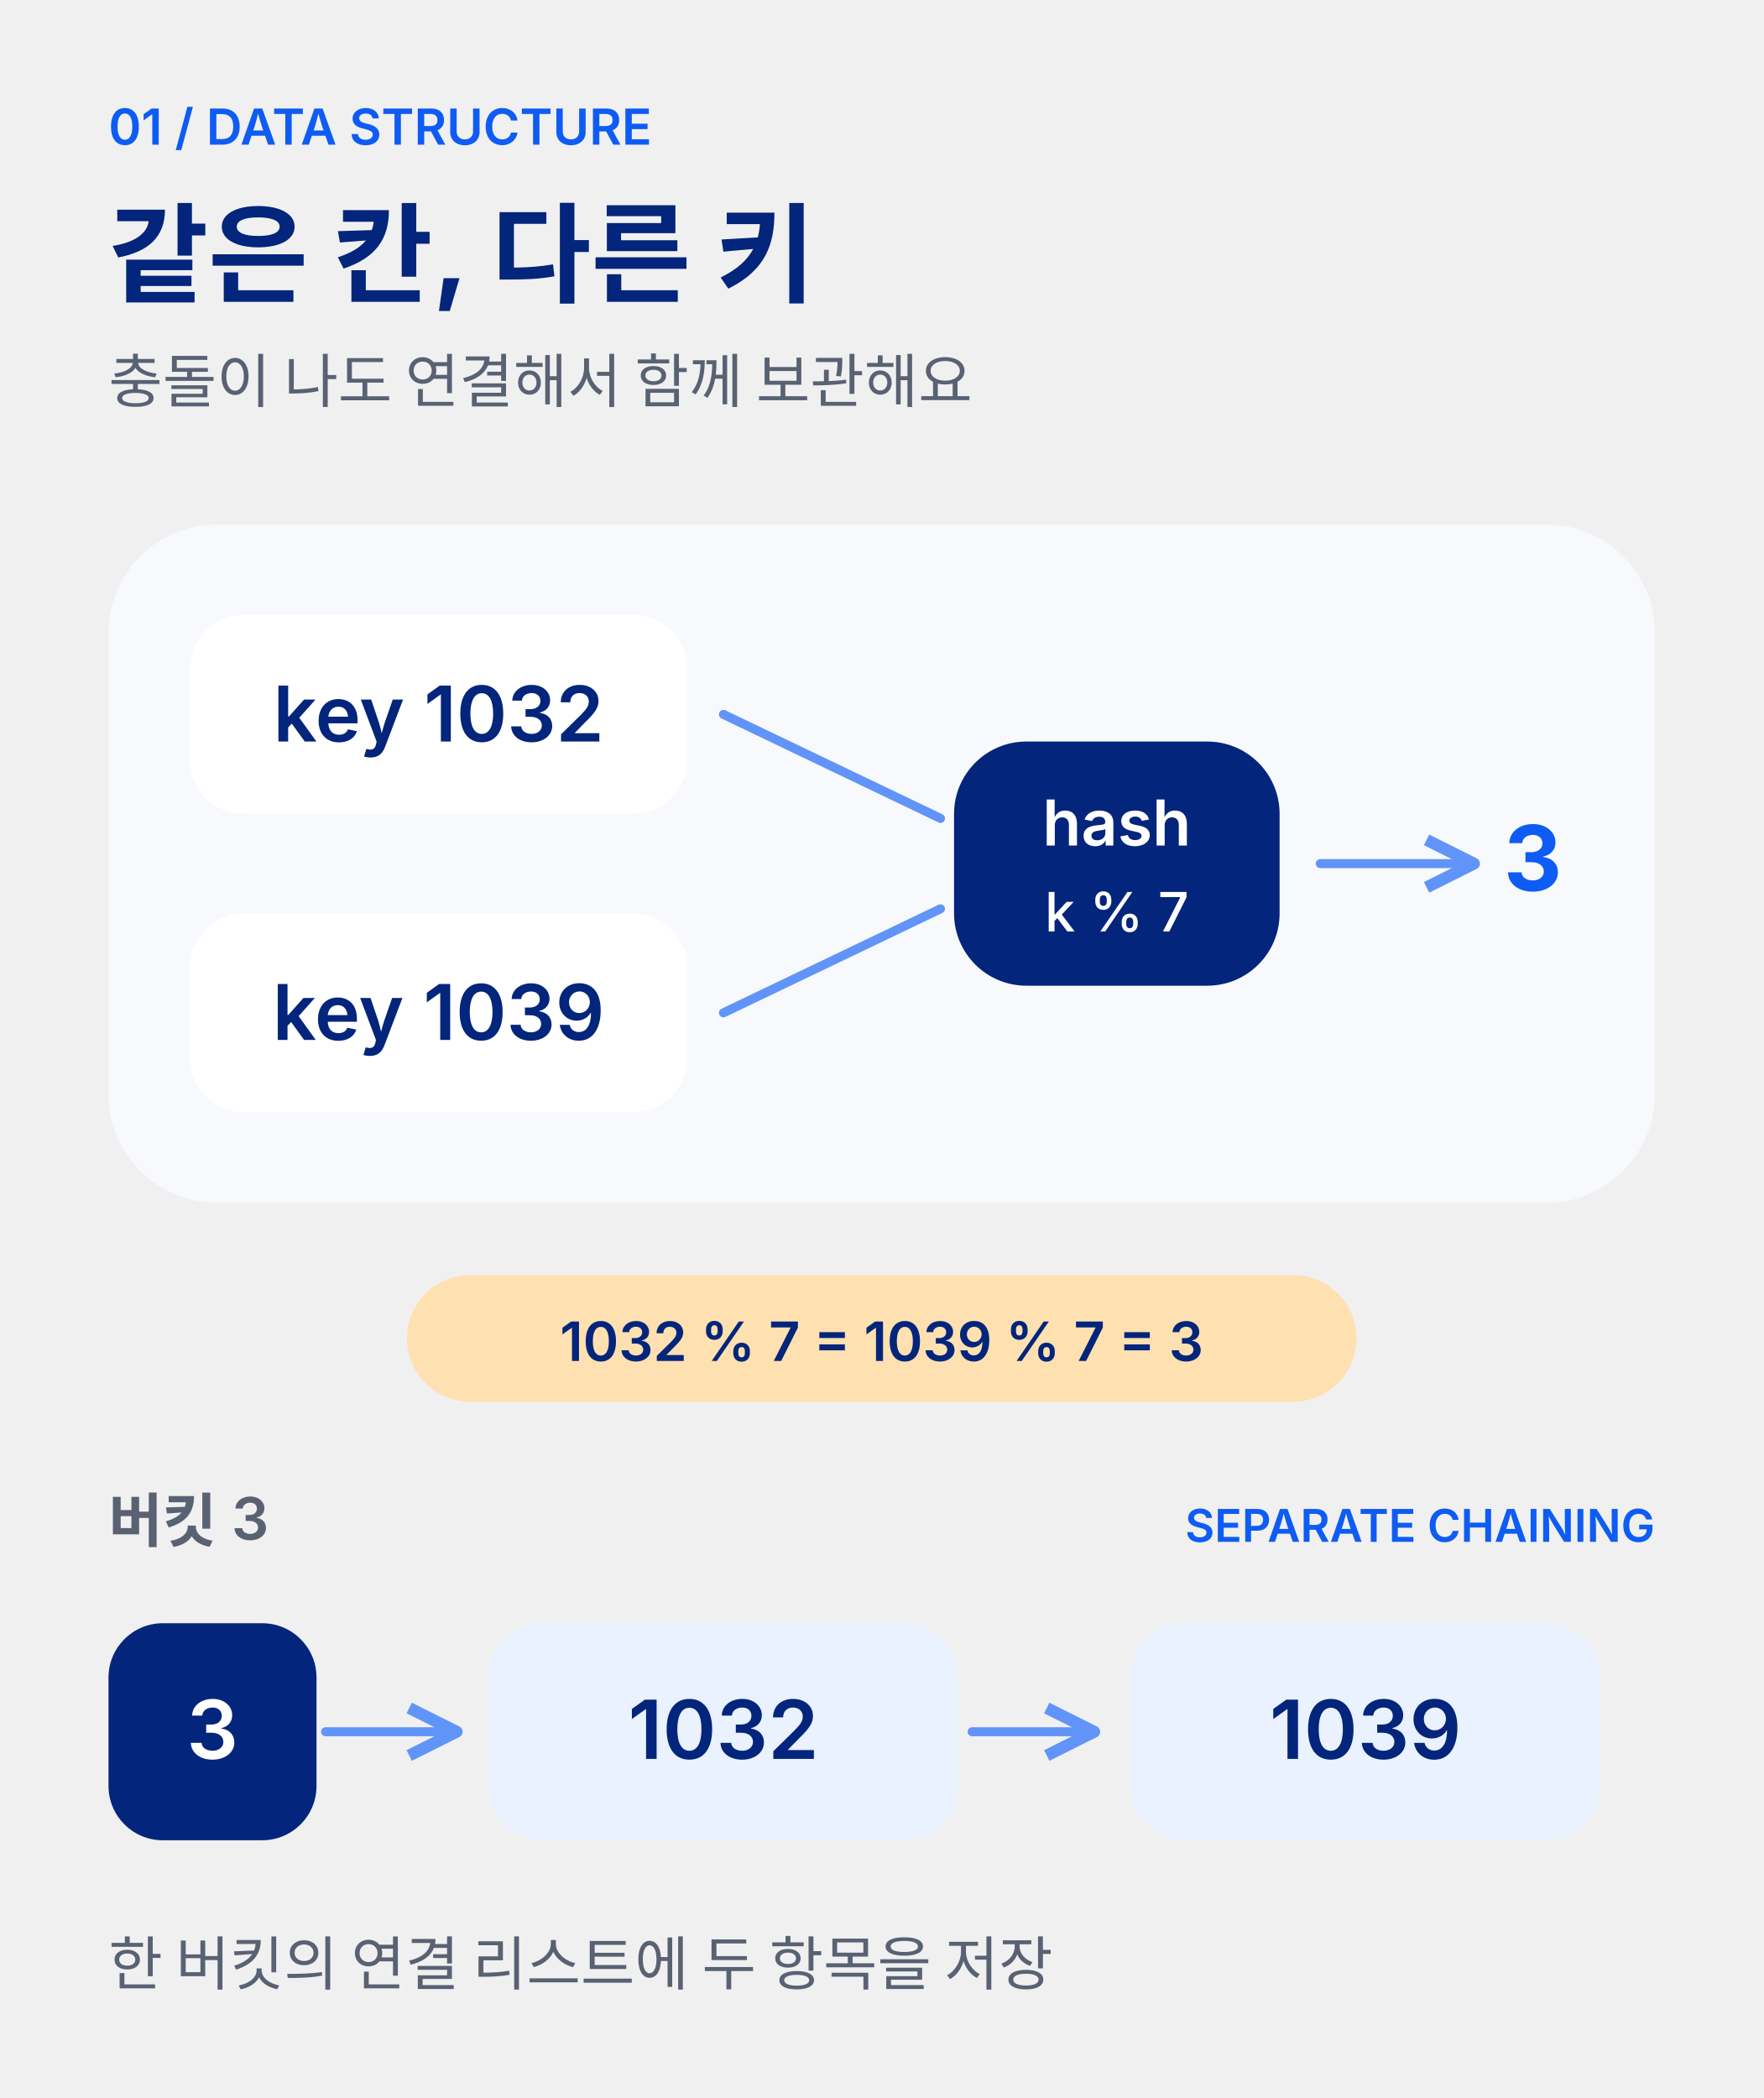
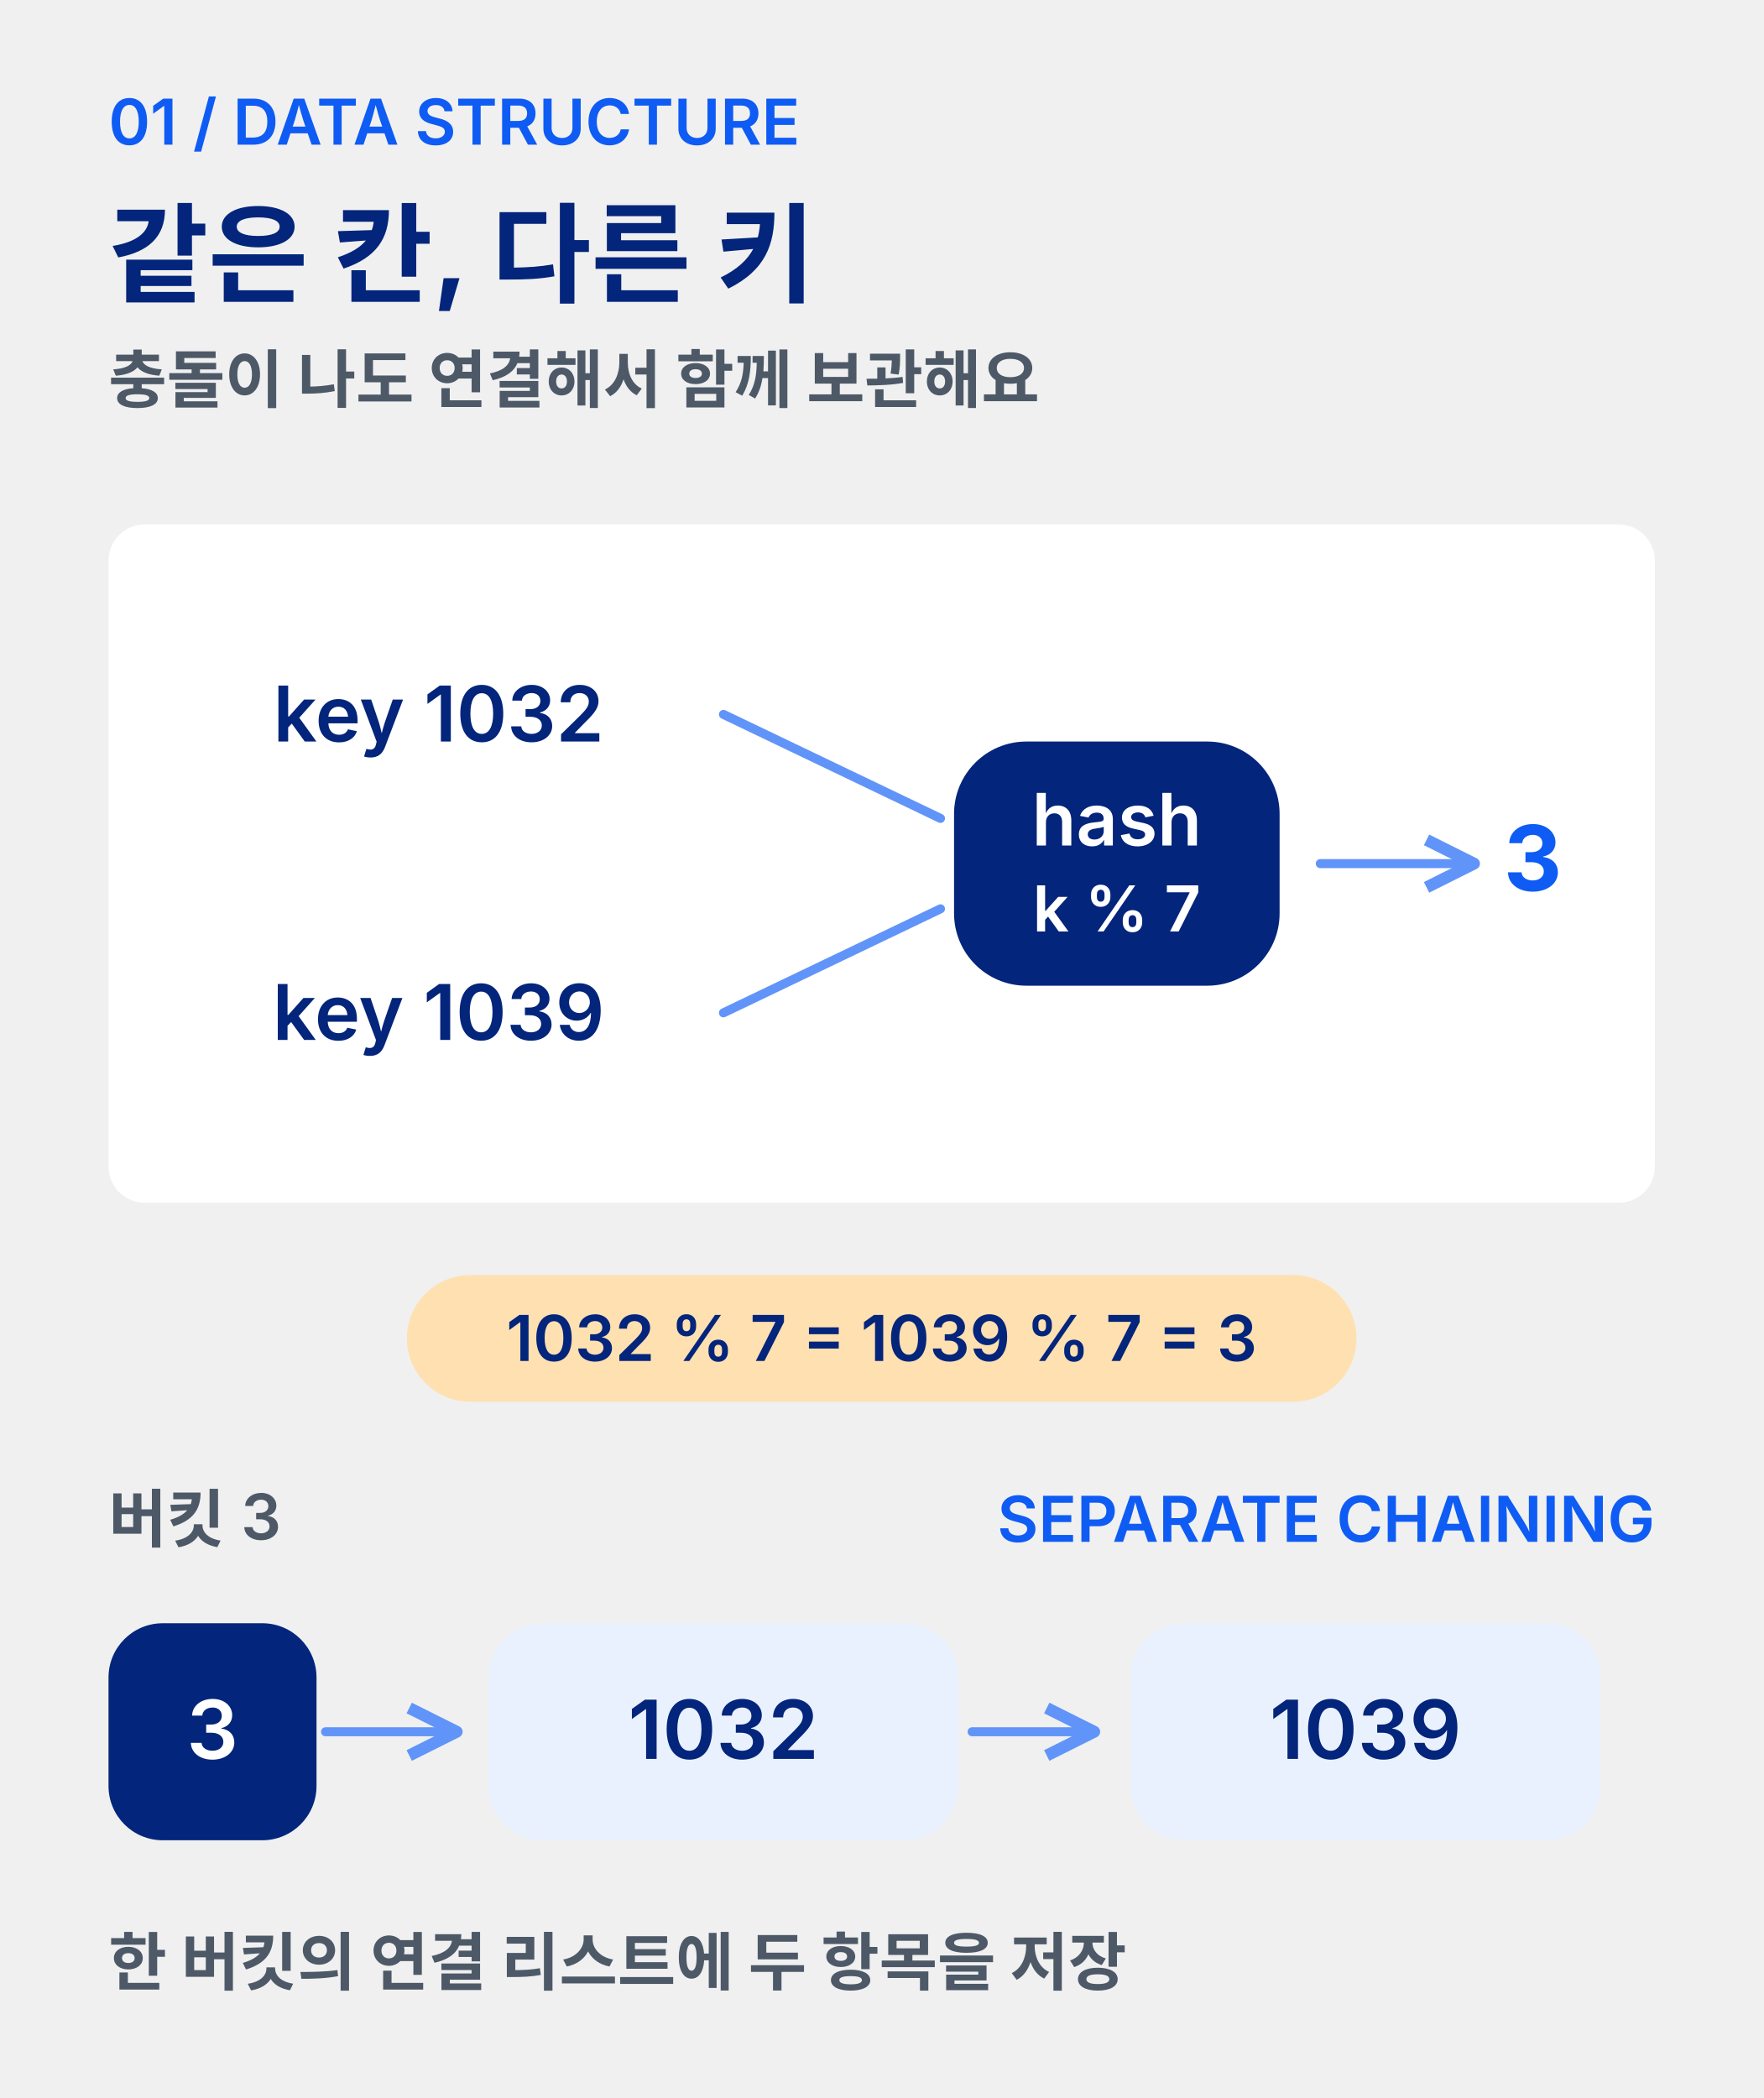
<svg xmlns="http://www.w3.org/2000/svg" width="390" height="464" viewBox="0 0 390 464" role="img" aria-labelledby="title desc">
  <defs>
    <marker id="arrow" viewBox="0 0 8 8" refX="7" refY="4" markerWidth="7" markerHeight="7" orient="auto-start-reverse">
      <path d="M1 1 L7 4 L1 7" fill="none" stroke="#6194F8" stroke-width="1.5" stroke-linejoin="round" />
    </marker>
  </defs>
  <g font-family="Pretendard, -apple-system, sans-serif">
-     <text x="24" y="32" font-size="11" fill="#0E5CF4" font-weight="600" text-anchor="start">01 / DATA STRUCTURE</text>
+     <text x="24" y="32" font-size="14" fill="#0E5CF4" font-weight="600" text-anchor="start">01 / DATA STRUCTURE</text>
    <text x="24" y="65" font-size="24" fill="#03257B" font-weight="700" text-anchor="start">같은 칸, 다른 키</text>
-     <text x="24" y="89" font-size="13" fill="#596273" font-weight="500" text-anchor="start">충돌이 나도 연결해서 함께 보관해요</text>
-     <rect x="24" y="116" width="342" height="150" rx="24" fill="#F7F9FC" stroke="none" />
+     <text x="24" y="89" font-size="14" fill="#4E5968" font-weight="600" text-anchor="start">충돌이 나도 연결해서 함께 보관해요</text>
+     <rect x="24" y="116" width="342" height="150" rx="8" fill="#FFFFFF" stroke="none" />
    <rect x="42" y="136" width="110" height="44" rx="12" fill="white" stroke="none" />
    <rect x="42" y="202" width="110" height="44" rx="12" fill="white" stroke="none" />
    <text x="97" y="164" font-size="17" fill="#03257B" font-weight="600" text-anchor="middle">key 1032</text>
    <text x="97" y="230" font-size="17" fill="#03257B" font-weight="600" text-anchor="middle">key 1039</text>
    <path d="M160 158 L208 181" fill="none" stroke="#6194F8" stroke-width="2" stroke-linecap="round" />
    <path d="M160 224 L208 201" fill="none" stroke="#6194F8" stroke-width="2" stroke-linecap="round" />
    <rect x="211" y="164" width="72" height="54" rx="16" fill="#03257B" stroke="none" />
-     <text x="247" y="187" font-size="14" fill="white" font-weight="600" text-anchor="middle">hash</text>
-     <text x="247" y="206" font-size="12" fill="white" font-weight="500" text-anchor="middle">k % 7</text>
+     <text x="247" y="187" font-size="16" fill="white" font-weight="600" text-anchor="middle">hash</text>
+     <text x="247" y="206" font-size="14" fill="white" font-weight="600" text-anchor="middle">k % 7</text>
    <path d="M292 191 L326 191" fill="none" stroke="#6194F8" stroke-width="2" stroke-linecap="round" marker-end="url(#arrow)" />
    <text x="339" y="197" font-size="20" fill="#0E5CF4" font-weight="700" text-anchor="middle">3</text>
    <rect x="90" y="282" width="210" height="28" rx="14" fill="#FFE0B0" stroke="none" />
-     <text x="195" y="301" font-size="12" fill="#03257B" font-weight="600" text-anchor="middle">1032 % 7 = 1039 % 7 = 3</text>
-     <text x="24" y="341" font-size="13" fill="#596273" font-weight="600" text-anchor="start">버킷 3</text>
-     <text x="366" y="341" font-size="10" fill="#0E5CF4" font-weight="600" text-anchor="end">SEPARATE CHAINING</text>
+     <text x="195" y="301" font-size="14" fill="#03257B" font-weight="600" text-anchor="middle">1032 % 7 = 1039 % 7 = 3</text>
+     <text x="24" y="341" font-size="14" fill="#4E5968" font-weight="600" text-anchor="start">버킷 3</text>
+     <text x="366" y="341" font-size="14" fill="#0E5CF4" font-weight="600" text-anchor="end">SEPARATE CHAINING</text>
    <rect x="24" y="359" width="46" height="48" rx="12" fill="#03257B" stroke="none" />
    <text x="47" y="389" font-size="18" fill="white" font-weight="600" text-anchor="middle">3</text>
    <path d="M72 383 L101 383" fill="none" stroke="#6194F8" stroke-width="2" stroke-linecap="round" marker-end="url(#arrow)" />
-     <rect x="108" y="359" width="104" height="48" rx="12" fill="#EAF1FF" stroke="none" />
+     <rect x="108" y="359" width="104" height="48" rx="12" fill="#EAF1FE" stroke="none" />
    <text x="160" y="389" font-size="18" fill="#03257B" font-weight="600" text-anchor="middle">1032</text>
    <path d="M215 383 L242 383" fill="none" stroke="#6194F8" stroke-width="2" stroke-linecap="round" marker-end="url(#arrow)" />
-     <rect x="250" y="359" width="104" height="48" rx="12" fill="#EAF1FF" stroke="none" />
+     <rect x="250" y="359" width="104" height="48" rx="12" fill="#EAF1FE" stroke="none" />
    <text x="302" y="389" font-size="18" fill="#03257B" font-weight="600" text-anchor="middle">1039</text>
-     <text x="24" y="439" font-size="13" fill="#596273" font-weight="500" text-anchor="start">한 버킷의 연결 리스트에 두 항목을 저장</text>
+     <text x="24" y="439" font-size="14" fill="#4E5968" font-weight="600" text-anchor="start">한 버킷의 연결 리스트에 두 항목을 저장</text>
  </g>
</svg>
